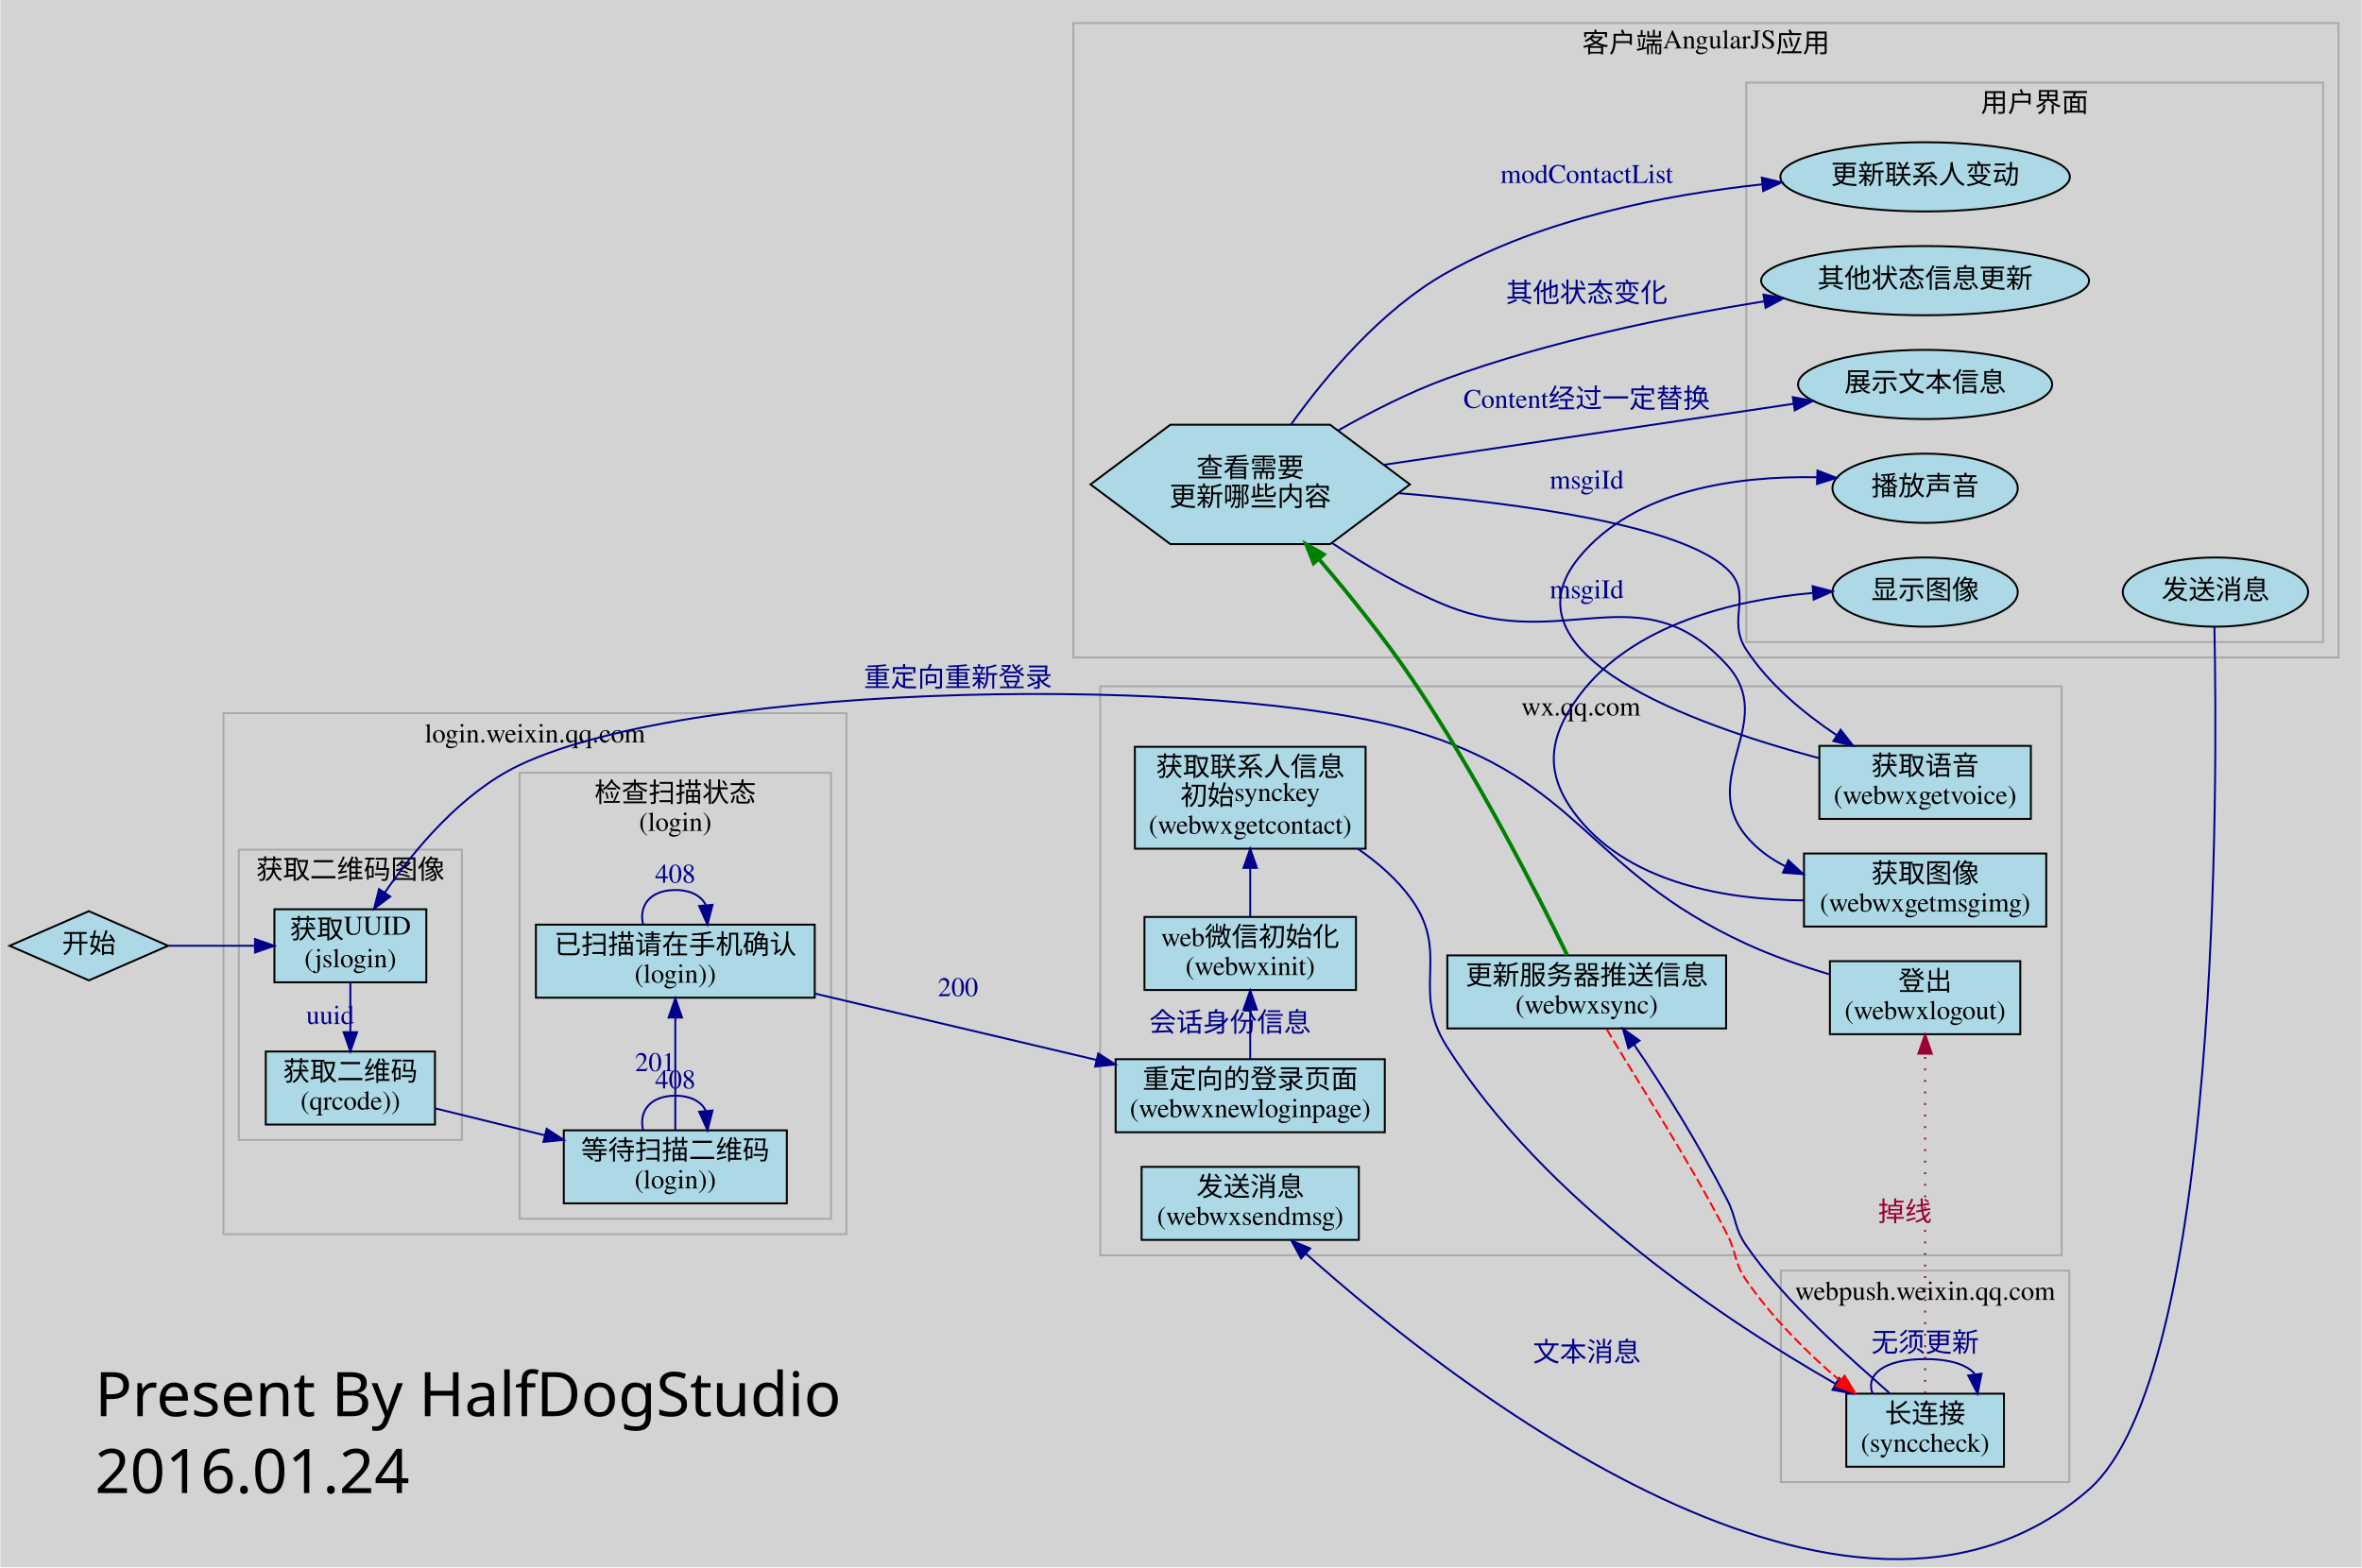
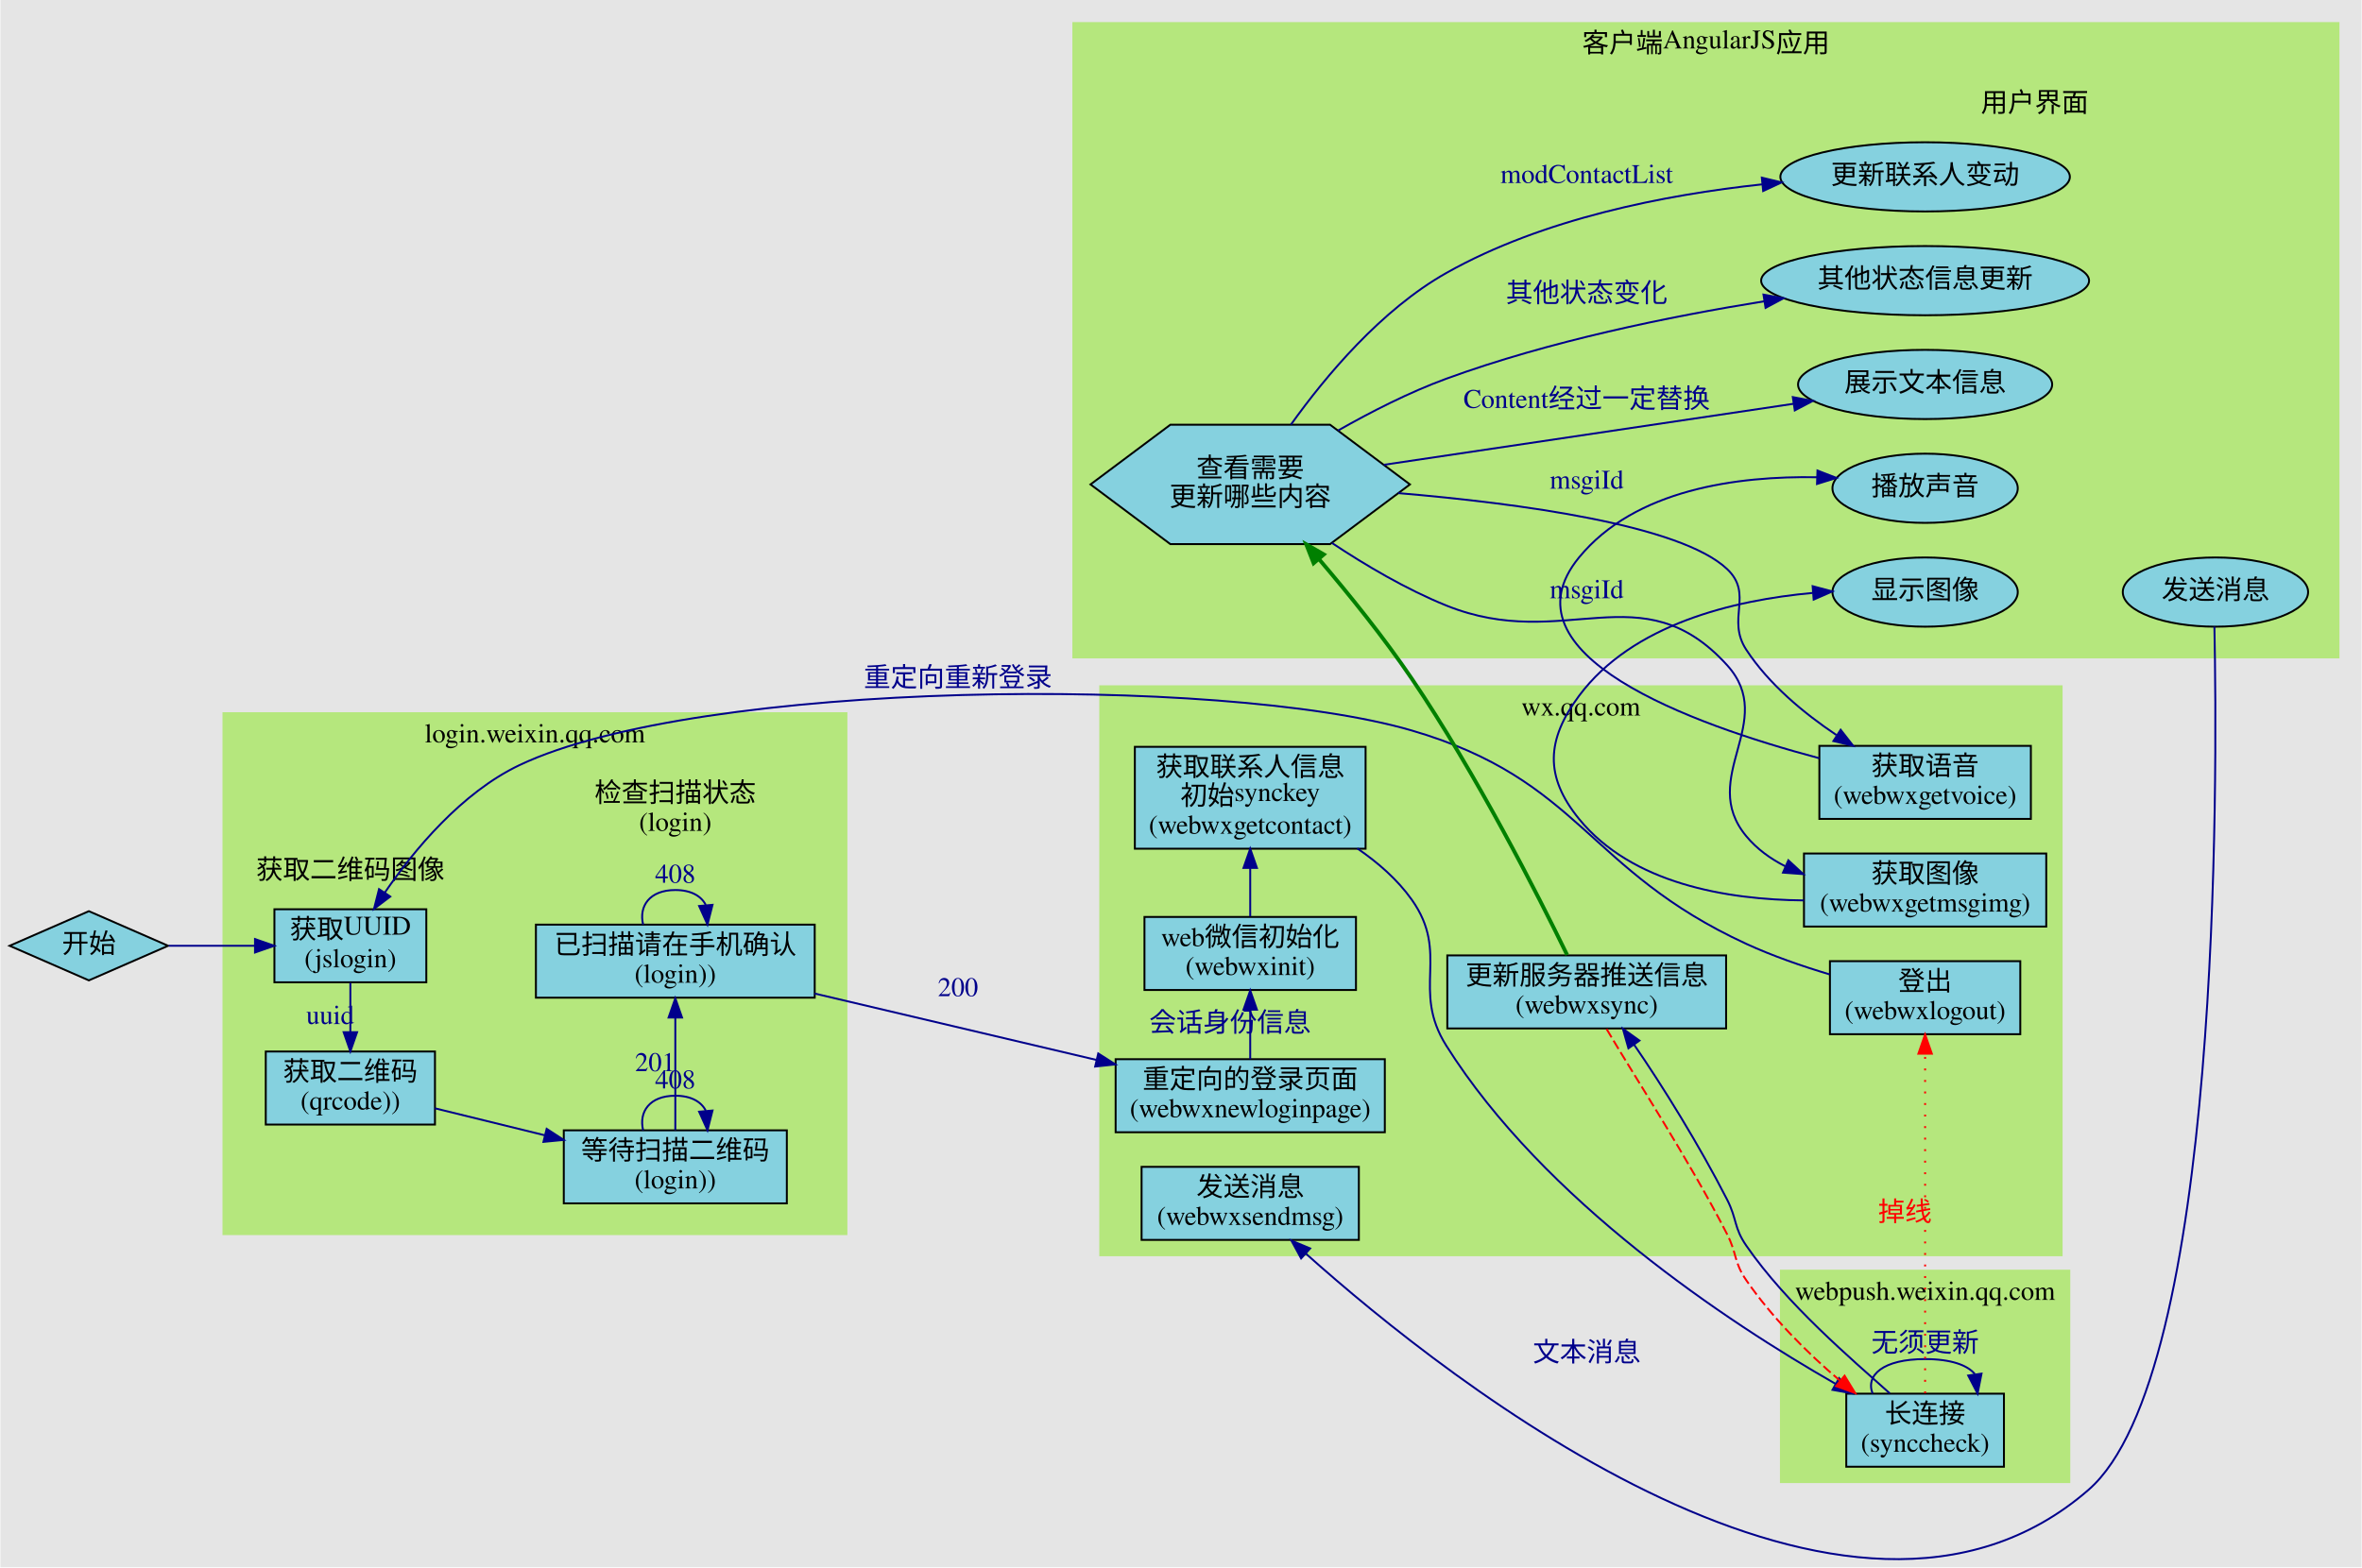
- <svg xmlns="http://www.w3.org/2000/svg" width="1228pt" height="815pt" viewBox="0.00 0.00 1228.00 815.29" id="svg2" version="1.1">
-   <defs id="defs437" />
+ <svg xmlns="http://www.w3.org/2000/svg" width="1228pt" height="815pt" viewBox="0.00 0.00 1228.00 815.29">
  <g id="graph0" class="graph" transform="scale(1 1) rotate(0) translate(4 811.292)">
-     <polygon fill="lightgray" stroke="none" points="-4,4 -4,-811.292 1224,-811.292 1224,4 -4,4" id="polygon7" />
+     <polygon fill="#e5e5e5" stroke="none" points="-4,4 -4,-811.292 1224,-811.292 1224,4 -4,4" />
    <g id="clust1" class="cluster">
-       <polygon fill="lightgray" stroke="darkgray" points="112,-169.292 112,-440.292 436,-440.292 436,-169.292 112,-169.292" id="polygon12" />
-       <text text-anchor="middle" x="274" y="-425.092" font-family="Times,serif" font-size="14.00" id="text14">login.weixin.qq.com</text>
+       <polygon fill="#b5e77d" stroke="#b5e77d" points="112,-169.292 112,-440.292 436,-440.292 436,-169.292 112,-169.292" />
+       <text text-anchor="middle" x="274" y="-425.092" font-family="Times,serif" font-size="14.00">login.weixin.qq.com</text>
    </g>
    <g id="clust2" class="cluster">
-       <polygon fill="lightgray" stroke="darkgray" points="120,-218.292 120,-369.292 236,-369.292 236,-218.292 120,-218.292" id="polygon19" />
-       <text text-anchor="middle" x="178" y="-354.092" font-family="Times,serif" font-size="14.00" id="text21">获取二维码图像</text>
+       <polygon fill="#b5e77d" stroke="#b5e77d" points="120,-218.292 120,-369.292 236,-369.292 236,-218.292 120,-218.292" />
+       <text text-anchor="middle" x="178" y="-354.092" font-family="Times,serif" font-size="14.00">获取二维码图像</text>
    </g>
    <g id="clust4" class="cluster">
-       <polygon fill="lightgray" stroke="darkgray" points="266,-177.292 266,-409.292 428,-409.292 428,-177.292 266,-177.292" id="polygon26" />
-       <text text-anchor="middle" x="347" y="-394.092" font-family="Times,serif" font-size="14.00" id="text28">检查扫描状态</text>
-       <text text-anchor="middle" x="347" y="-379.092" font-family="Times,serif" font-size="14.00" id="text30">(login)</text>
+       <polygon fill="#b5e77d" stroke="#b5e77d" points="266,-177.292 266,-409.292 428,-409.292 428,-177.292 266,-177.292" />
+       <text text-anchor="middle" x="347" y="-394.092" font-family="Times,serif" font-size="14.00">检查扫描状态</text>
+       <text text-anchor="middle" x="347" y="-379.092" font-family="Times,serif" font-size="14.00">(login)</text>
    </g>
    <g id="clust6" class="cluster">
-       <polygon fill="lightgray" stroke="darkgray" points="922,-40.292 922,-150.292 1072,-150.292 1072,-40.292 922,-40.292" id="polygon35" />
-       <text text-anchor="middle" x="997" y="-135.092" font-family="Times,serif" font-size="14.00" id="text37">webpush.weixin.qq.com</text>
+       <polygon fill="#b5e77d" stroke="#b5e77d" points="922,-40.292 922,-150.292 1072,-150.292 1072,-40.292 922,-40.292" />
+       <text text-anchor="middle" x="997" y="-135.092" font-family="Times,serif" font-size="14.00">webpush.weixin.qq.com</text>
    </g>
    <g id="clust7" class="cluster">
-       <polygon fill="lightgray" stroke="darkgray" points="554,-469.292 554,-799.292 1212,-799.292 1212,-469.292 554,-469.292" id="polygon42" />
-       <text text-anchor="middle" x="883" y="-784.092" font-family="Times,serif" font-size="14.00" id="text44">客户端AngularJS应用</text>
+       <polygon fill="#b5e77d" stroke="#b5e77d" points="554,-469.292 554,-799.292 1212,-799.292 1212,-469.292 554,-469.292" />
+       <text text-anchor="middle" x="883" y="-784.092" font-family="Times,serif" font-size="14.00">客户端AngularJS应用</text>
    </g>
    <g id="clust8" class="cluster">
-       <polygon fill="lightgray" stroke="darkgray" points="904,-477.292 904,-768.292 1204,-768.292 1204,-477.292 904,-477.292" id="polygon49" />
-       <text text-anchor="middle" x="1054" y="-753.092" font-family="Times,serif" font-size="14.00" id="text51">用户界面</text>
+       <polygon fill="#b5e77d" stroke="#b5e77d" points="904,-477.292 904,-768.292 1204,-768.292 1204,-477.292 904,-477.292" />
+       <text text-anchor="middle" x="1054" y="-753.092" font-family="Times,serif" font-size="14.00">用户界面</text>
    </g>
    <g id="clust11" class="cluster">
-       <polygon fill="lightgray" stroke="darkgray" points="568,-158.292 568,-454.292 1068,-454.292 1068,-158.292 568,-158.292" id="polygon56" />
-       <text text-anchor="middle" x="818" y="-439.092" font-family="Times,serif" font-size="14.00" id="text58">wx.qq.com</text>
+       <polygon fill="#b5e77d" stroke="#b5e77d" points="568,-158.292 568,-454.292 1068,-454.292 1068,-158.292 568,-158.292" />
+       <text text-anchor="middle" x="818" y="-439.092" font-family="Times,serif" font-size="14.00">wx.qq.com</text>
    </g>
    <g id="node1" class="node">
-       <polygon fill="lightblue" stroke="black" points="217.5,-338.292 138.5,-338.292 138.5,-300.292 217.5,-300.292 217.5,-338.292" id="polygon63" />
-       <text text-anchor="middle" x="178" y="-323.092" font-family="Times,serif" font-size="14.00" id="text65">获取UUID</text>
-       <text text-anchor="middle" x="178" y="-308.092" font-family="Times,serif" font-size="14.00" id="text67">(jslogin)</text>
+       <polygon fill="#85d1df" stroke="black" points="217.5,-338.292 138.5,-338.292 138.5,-300.292 217.5,-300.292 217.5,-338.292" />
+       <text text-anchor="middle" x="178" y="-323.092" font-family="Times,serif" font-size="14.00">获取UUID</text>
+       <text text-anchor="middle" x="178" y="-308.092" font-family="Times,serif" font-size="14.00">(jslogin)</text>
    </g>
    <g id="node2" class="node">
-       <polygon fill="lightblue" stroke="black" points="222,-264.292 134,-264.292 134,-226.292 222,-226.292 222,-264.292" id="polygon72" />
-       <text text-anchor="middle" x="178" y="-249.092" font-family="Times,serif" font-size="14.00" id="text74">获取二维码</text>
-       <text text-anchor="middle" x="178" y="-234.092" font-family="Times,serif" font-size="14.00" id="text76">(qrcode))</text>
+       <polygon fill="#85d1df" stroke="black" points="222,-264.292 134,-264.292 134,-226.292 222,-226.292 222,-264.292" />
+       <text text-anchor="middle" x="178" y="-249.092" font-family="Times,serif" font-size="14.00">获取二维码</text>
+       <text text-anchor="middle" x="178" y="-234.092" font-family="Times,serif" font-size="14.00">(qrcode))</text>
    </g>
    <g id="edge5" class="edge">
-       <path fill="none" stroke="darkblue" d="M178,-300.043C178,-292.226 178,-283.024 178,-274.418" id="path81" />
-       <polygon fill="darkblue" stroke="darkblue" points="181.5,-274.349 178,-264.349 174.5,-274.349 181.5,-274.349" id="polygon83" />
-       <text text-anchor="middle" x="167.5" y="-278.592" font-family="Times,serif" font-size="14.00" fill="darkblue" id="text85">uuid</text>
+       <path fill="none" stroke="darkblue" d="M178,-300.043C178,-292.226 178,-283.024 178,-274.418" />
+       <polygon fill="darkblue" stroke="darkblue" points="181.5,-274.349 178,-264.349 174.5,-274.349 181.5,-274.349" />
+       <text text-anchor="middle" x="167.5" y="-278.592" font-family="Times,serif" font-size="14.00" fill="darkblue">uuid</text>
    </g>
    <g id="node4" class="node">
-       <polygon fill="lightblue" stroke="black" points="405,-223.292 289,-223.292 289,-185.292 405,-185.292 405,-223.292" id="polygon90" />
-       <text text-anchor="middle" x="347" y="-208.092" font-family="Times,serif" font-size="14.00" id="text92">等待扫描二维码</text>
-       <text text-anchor="middle" x="347" y="-193.092" font-family="Times,serif" font-size="14.00" id="text94">(login))</text>
+       <polygon fill="#85d1df" stroke="black" points="405,-223.292 289,-223.292 289,-185.292 405,-185.292 405,-223.292" />
+       <text text-anchor="middle" x="347" y="-208.092" font-family="Times,serif" font-size="14.00">等待扫描二维码</text>
+       <text text-anchor="middle" x="347" y="-193.092" font-family="Times,serif" font-size="14.00">(login))</text>
    </g>
    <g id="edge2" class="edge">
-       <path fill="none" stroke="darkblue" d="M222.007,-234.734C239.371,-230.47 259.819,-225.45 279.047,-220.73" id="path99" />
-       <polygon fill="darkblue" stroke="darkblue" points="280.091,-224.077 288.968,-218.294 278.422,-217.279 280.091,-224.077" id="polygon101" />
+       <path fill="none" stroke="darkblue" d="M222.007,-234.734C239.371,-230.47 259.819,-225.45 279.047,-220.73" />
+       <polygon fill="darkblue" stroke="darkblue" points="280.091,-224.077 288.968,-218.294 278.422,-217.279 280.091,-224.077" />
    </g>
    <g id="node3" class="node">
-       <polygon fill="lightblue" stroke="black" points="42,-337.292 0.775,-319.292 42,-301.292 83.225,-319.292 42,-337.292" id="polygon106" />
-       <text text-anchor="middle" x="42" y="-315.592" font-family="Times,serif" font-size="14.00" id="text108">开始</text>
+       <polygon fill="#85d1df" stroke="black" points="42,-337.292 0.775,-319.292 42,-301.292 83.225,-319.292 42,-337.292" />
+       <text text-anchor="middle" x="42" y="-315.592" font-family="Times,serif" font-size="14.00">开始</text>
    </g>
    <g id="edge1" class="edge">
-       <path fill="none" stroke="darkblue" d="M83.568,-319.292C97.577,-319.292 113.422,-319.292 128.031,-319.292" id="path113" />
-       <polygon fill="darkblue" stroke="darkblue" points="128.406,-322.792 138.406,-319.292 128.406,-315.792 128.406,-322.792" id="polygon115" />
+       <path fill="none" stroke="darkblue" d="M83.568,-319.292C97.577,-319.292 113.422,-319.292 128.031,-319.292" />
+       <polygon fill="darkblue" stroke="darkblue" points="128.406,-322.792 138.406,-319.292 128.406,-315.792 128.406,-322.792" />
    </g>
    <g id="edge6" class="edge">
-       <path fill="none" stroke="darkblue" d="M330.26,-223.329C327.943,-232.823 333.523,-241.292 347,-241.292 355.212,-241.292 360.492,-238.147 362.84,-233.542" id="path120" />
-       <polygon fill="darkblue" stroke="darkblue" points="366.349,-233.598 363.74,-223.329 359.376,-232.983 366.349,-233.598" id="polygon122" />
-       <text text-anchor="middle" x="347" y="-245.092" font-family="Times,serif" font-size="14.00" fill="darkblue" id="text124">408</text>
+       <path fill="none" stroke="darkblue" d="M330.26,-223.329C327.943,-232.823 333.523,-241.292 347,-241.292 355.212,-241.292 360.492,-238.147 362.84,-233.542" />
+       <polygon fill="darkblue" stroke="darkblue" points="366.349,-233.598 363.74,-223.329 359.376,-232.983 366.349,-233.598" />
+       <text text-anchor="middle" x="347" y="-245.092" font-family="Times,serif" font-size="14.00" fill="darkblue">408</text>
    </g>
    <g id="node7" class="node">
-       <polygon fill="lightblue" stroke="black" points="419.5,-330.292 274.5,-330.292 274.5,-292.292 419.5,-292.292 419.5,-330.292" id="polygon129" />
-       <text text-anchor="middle" x="347" y="-315.092" font-family="Times,serif" font-size="14.00" id="text131">已扫描请在手机确认</text>
-       <text text-anchor="middle" x="347" y="-300.092" font-family="Times,serif" font-size="14.00" id="text133">(login))</text>
+       <polygon fill="#85d1df" stroke="black" points="419.5,-330.292 274.5,-330.292 274.5,-292.292 419.5,-292.292 419.5,-330.292" />
+       <text text-anchor="middle" x="347" y="-315.092" font-family="Times,serif" font-size="14.00">已扫描请在手机确认</text>
+       <text text-anchor="middle" x="347" y="-300.092" font-family="Times,serif" font-size="14.00">(login))</text>
    </g>
    <g id="edge8" class="edge">
-       <path fill="none" stroke="darkblue" d="M347,-223.422C347,-239.677 347,-263.275 347,-281.924" id="path138" />
-       <polygon fill="darkblue" stroke="darkblue" points="343.5,-281.967 347,-291.967 350.5,-281.968 343.5,-281.967" id="polygon140" />
-       <text text-anchor="middle" x="336.5" y="-254.092" font-family="Times,serif" font-size="14.00" fill="darkblue" id="text142">201</text>
+       <path fill="none" stroke="darkblue" d="M347,-223.422C347,-239.677 347,-263.275 347,-281.924" />
+       <polygon fill="darkblue" stroke="darkblue" points="343.5,-281.967 347,-291.967 350.5,-281.968 343.5,-281.967" />
+       <text text-anchor="middle" x="336.5" y="-254.092" font-family="Times,serif" font-size="14.00" fill="darkblue">201</text>
    </g>
    <g id="node5" class="node">
-       <polygon fill="lightblue" stroke="black" points="1038,-86.292 956,-86.292 956,-48.292 1038,-48.292 1038,-86.292" id="polygon147" />
-       <text text-anchor="middle" x="997" y="-71.092" font-family="Times,serif" font-size="14.00" id="text149">长连接</text>
-       <text text-anchor="middle" x="997" y="-56.092" font-family="Times,serif" font-size="14.00" id="text151">(synccheck)</text>
+       <polygon fill="#85d1df" stroke="black" points="1038,-86.292 956,-86.292 956,-48.292 1038,-48.292 1038,-86.292" />
+       <text text-anchor="middle" x="997" y="-71.092" font-family="Times,serif" font-size="14.00">长连接</text>
+       <text text-anchor="middle" x="997" y="-56.092" font-family="Times,serif" font-size="14.00">(synccheck)</text>
    </g>
    <g id="edge9" class="edge">
-       <path fill="none" stroke="darkblue" d="M969.706,-86.329C965.929,-95.823 975.027,-104.292 997,-104.292 1010.39,-104.292 1019,-101.147 1022.83,-96.542" id="path156" />
-       <polygon fill="darkblue" stroke="darkblue" points="1026.34,-96.726 1024.29,-86.329 1019.41,-95.73 1026.34,-96.726" id="polygon158" />
-       <text text-anchor="middle" x="997" y="-108.092" font-family="Times,serif" font-size="14.00" fill="darkblue" id="text160">无须更新</text>
+       <path fill="none" stroke="darkblue" d="M969.706,-86.329C965.929,-95.823 975.027,-104.292 997,-104.292 1010.39,-104.292 1019,-101.147 1022.83,-96.542" />
+       <polygon fill="darkblue" stroke="darkblue" points="1026.34,-96.726 1024.29,-86.329 1019.41,-95.73 1026.34,-96.726" />
+       <text text-anchor="middle" x="997" y="-108.092" font-family="Times,serif" font-size="14.00" fill="darkblue">无须更新</text>
    </g>
    <g id="node6" class="node">
-       <polygon fill="lightblue" stroke="black" points="1046.5,-311.292 947.5,-311.292 947.5,-273.292 1046.5,-273.292 1046.5,-311.292" id="polygon165" />
-       <text text-anchor="middle" x="997" y="-296.092" font-family="Times,serif" font-size="14.00" id="text167">登出</text>
-       <text text-anchor="middle" x="997" y="-281.092" font-family="Times,serif" font-size="14.00" id="text169">(webwxlogout)</text>
+       <polygon fill="#85d1df" stroke="black" points="1046.5,-311.292 947.5,-311.292 947.5,-273.292 1046.5,-273.292 1046.5,-311.292" />
+       <text text-anchor="middle" x="997" y="-296.092" font-family="Times,serif" font-size="14.00">登出</text>
+       <text text-anchor="middle" x="997" y="-281.092" font-family="Times,serif" font-size="14.00">(webwxlogout)</text>
    </g>
    <g id="edge3" class="edge">
-       <path fill="none" stroke="#990033" stroke-dasharray="1,5" d="M997,-86.475C997,-125.912 997,-216.303 997,-263.068" id="path174" />
-       <polygon fill="#990033" stroke="#990033" points="993.5,-263.157 997,-273.157 1000.5,-263.157 993.5,-263.157" id="polygon176" />
-       <text text-anchor="middle" x="986.5" y="-176.092" font-family="Times,serif" font-size="14.00" fill="#990033" id="text178">掉线</text>
+       <path fill="none" stroke="red" stroke-dasharray="1,5" d="M997,-86.475C997,-125.912 997,-216.303 997,-263.068" />
+       <polygon fill="red" stroke="red" points="993.5,-263.157 997,-273.157 1000.5,-263.157 993.5,-263.157" />
+       <text text-anchor="middle" x="986.5" y="-176.092" font-family="Times,serif" font-size="14.00" fill="red">掉线</text>
    </g>
    <g id="node18" class="node">
-       <polygon fill="lightblue" stroke="black" points="893.5,-314.292 748.5,-314.292 748.5,-276.292 893.5,-276.292 893.5,-314.292" id="polygon183" />
-       <text text-anchor="middle" x="821" y="-299.092" font-family="Times,serif" font-size="14.00" id="text185">更新服务器推送信息</text>
-       <text text-anchor="middle" x="821" y="-284.092" font-family="Times,serif" font-size="14.00" id="text187">(webwxsync)</text>
+       <polygon fill="#85d1df" stroke="black" points="893.5,-314.292 748.5,-314.292 748.5,-276.292 893.5,-276.292 893.5,-314.292" />
+       <text text-anchor="middle" x="821" y="-299.092" font-family="Times,serif" font-size="14.00">更新服务器推送信息</text>
+       <text text-anchor="middle" x="821" y="-284.092" font-family="Times,serif" font-size="14.00">(webwxsync)</text>
    </g>
    <g id="edge22" class="edge">
-       <path fill="none" stroke="darkblue" d="M978.657,-86.423C958.436,-104.594 925.101,-132.715 904,-163.292 897.437,-172.803 899.267,-177.006 894,-187.292 879.478,-215.653 860.505,-246.276 845.681,-267.798" id="path192" />
-       <polygon fill="darkblue" stroke="darkblue" points="842.701,-265.952 839.813,-276.145 848.428,-269.977 842.701,-265.952" id="polygon194" />
+       <path fill="none" stroke="darkblue" d="M978.657,-86.423C958.436,-104.594 925.101,-132.715 904,-163.292 897.437,-172.803 899.267,-177.006 894,-187.292 879.478,-215.653 860.505,-246.276 845.681,-267.798" />
+       <polygon fill="darkblue" stroke="darkblue" points="842.701,-265.952 839.813,-276.145 848.428,-269.977 842.701,-265.952" />
    </g>
    <g id="edge4" class="edge">
-       <path fill="none" stroke="darkblue" d="M947.333,-304.414C933.07,-308.679 917.648,-314.006 904,-320.292 820.684,-358.668 818.057,-405.597 730,-431.292 630.943,-460.198 359.217,-457.546 266,-413.292 235.853,-398.98 211.152,-369.143 195.874,-346.902" id="path199" />
-       <polygon fill="darkblue" stroke="darkblue" points="198.743,-344.896 190.297,-338.501 192.911,-348.768 198.743,-344.896" id="polygon201" />
-       <text text-anchor="middle" x="494" y="-454.092" font-family="Times,serif" font-size="14.00" fill="darkblue" id="text203">重定向重新登录</text>
+       <path fill="none" stroke="darkblue" d="M947.333,-304.414C933.07,-308.679 917.648,-314.006 904,-320.292 820.684,-358.668 818.057,-405.597 730,-431.292 630.943,-460.198 359.217,-457.546 266,-413.292 235.853,-398.98 211.152,-369.143 195.874,-346.902" />
+       <polygon fill="darkblue" stroke="darkblue" points="198.743,-344.896 190.297,-338.501 192.911,-348.768 198.743,-344.896" />
+       <text text-anchor="middle" x="494" y="-454.092" font-family="Times,serif" font-size="14.00" fill="darkblue">重定向重新登录</text>
    </g>
    <g id="edge7" class="edge">
-       <path fill="none" stroke="darkblue" d="M330.26,-330.329C327.943,-339.823 333.523,-348.292 347,-348.292 355.212,-348.292 360.492,-345.147 362.84,-340.542" id="path208" />
-       <polygon fill="darkblue" stroke="darkblue" points="366.349,-340.598 363.74,-330.329 359.376,-339.983 366.349,-340.598" id="polygon210" />
-       <text text-anchor="middle" x="347" y="-352.092" font-family="Times,serif" font-size="14.00" fill="darkblue" id="text212">408</text>
+       <path fill="none" stroke="darkblue" d="M330.26,-330.329C327.943,-339.823 333.523,-348.292 347,-348.292 355.212,-348.292 360.492,-345.147 362.84,-340.542" />
+       <polygon fill="darkblue" stroke="darkblue" points="366.349,-340.598 363.74,-330.329 359.376,-339.983 366.349,-340.598" />
+       <text text-anchor="middle" x="347" y="-352.092" font-family="Times,serif" font-size="14.00" fill="darkblue">408</text>
    </g>
    <g id="node15" class="node">
-       <polygon fill="lightblue" stroke="black" points="716,-260.292 576,-260.292 576,-222.292 716,-222.292 716,-260.292" id="polygon217" />
-       <text text-anchor="middle" x="646" y="-245.092" font-family="Times,serif" font-size="14.00" id="text219">重定向的登录页面</text>
-       <text text-anchor="middle" x="646" y="-230.092" font-family="Times,serif" font-size="14.00" id="text221">(webwxnewloginpage)</text>
+       <polygon fill="#85d1df" stroke="black" points="716,-260.292 576,-260.292 576,-222.292 716,-222.292 716,-260.292" />
+       <text text-anchor="middle" x="646" y="-245.092" font-family="Times,serif" font-size="14.00">重定向的登录页面</text>
+       <text text-anchor="middle" x="646" y="-230.092" font-family="Times,serif" font-size="14.00">(webwxnewloginpage)</text>
    </g>
    <g id="edge11" class="edge">
-       <path fill="none" stroke="darkblue" d="M419.517,-294.436C463.732,-284.015 520.533,-270.628 566.063,-259.897" id="path226" />
-       <polygon fill="darkblue" stroke="darkblue" points="566.964,-263.28 575.894,-257.58 565.358,-256.467 566.964,-263.28" id="polygon228" />
-       <text text-anchor="middle" x="494" y="-293.092" font-family="Times,serif" font-size="14.00" fill="darkblue" id="text230">200</text>
+       <path fill="none" stroke="darkblue" d="M419.517,-294.436C463.732,-284.015 520.533,-270.628 566.063,-259.897" />
+       <polygon fill="darkblue" stroke="darkblue" points="566.964,-263.28 575.894,-257.58 565.358,-256.467 566.964,-263.28" />
+       <text text-anchor="middle" x="494" y="-293.092" font-family="Times,serif" font-size="14.00" fill="darkblue">200</text>
    </g>
    <g id="node8" class="node">
-       <polygon fill="lightblue" stroke="black" points="729.066,-559.292 687.533,-590.346 604.467,-590.346 562.934,-559.292 604.467,-528.238 687.533,-528.238 729.066,-559.292" id="polygon235" />
-       <text text-anchor="middle" x="646" y="-563.092" font-family="Times,serif" font-size="14.00" id="text237">查看需要</text>
-       <text text-anchor="middle" x="646" y="-548.092" font-family="Times,serif" font-size="14.00" id="text239">更新哪些内容</text>
+       <polygon fill="#85d1df" stroke="black" points="729.066,-559.292 687.533,-590.346 604.467,-590.346 562.934,-559.292 604.467,-528.238 687.533,-528.238 729.066,-559.292" />
+       <text text-anchor="middle" x="646" y="-563.092" font-family="Times,serif" font-size="14.00">查看需要</text>
+       <text text-anchor="middle" x="646" y="-548.092" font-family="Times,serif" font-size="14.00">更新哪些内容</text>
    </g>
    <g id="node11" class="node">
-       <ellipse fill="lightblue" stroke="black" cx="997" cy="-611.292" rx="66.089" ry="18" id="ellipse244" d="m 1063.089,-611.292 c 0,9.941 -29.589,18 -66.089,18 -36.5,0 -66.089,-8.059 -66.089,-18 0,-9.941 29.589,-18 66.089,-18 36.5,0 66.089,8.059 66.089,18 z" />
-       <text text-anchor="middle" x="997" y="-607.592" font-family="Times,serif" font-size="14.00" id="text246">展示文本信息</text>
+       <ellipse fill="#85d1df" stroke="black" cx="997" cy="-611.292" rx="66.089" ry="18" />
+       <text text-anchor="middle" x="997" y="-607.592" font-family="Times,serif" font-size="14.00">展示文本信息</text>
    </g>
    <g id="edge10" class="edge">
-       <path fill="none" stroke="darkblue" d="M715.535,-569.504C777.213,-578.693 867.317,-592.119 928.633,-601.255" id="path251" />
-       <polygon fill="darkblue" stroke="darkblue" points="928.189,-604.727 938.596,-602.739 929.221,-597.803 928.189,-604.727" id="polygon253" />
-       <text text-anchor="middle" x="821" y="-599.092" font-family="Times,serif" font-size="14.00" fill="darkblue" id="text255">Content经过一定替换</text>
+       <path fill="none" stroke="darkblue" d="M715.535,-569.504C777.213,-578.693 867.317,-592.119 928.633,-601.255" />
+       <polygon fill="darkblue" stroke="darkblue" points="928.189,-604.727 938.596,-602.739 929.221,-597.803 928.189,-604.727" />
+       <text text-anchor="middle" x="821" y="-599.092" font-family="Times,serif" font-size="14.00" fill="darkblue">Content经过一定替换</text>
    </g>
    <g id="node13" class="node">
-       <ellipse fill="lightblue" stroke="black" cx="997" cy="-665.292" rx="85.285" ry="18" id="ellipse260" d="m 1082.285,-665.292 c 0,9.941 -38.183,18 -85.285,18 -47.102,0 -85.285,-8.059 -85.285,-18 0,-9.941 38.183,-18 85.285,-18 47.102,0 85.285,8.059 85.285,18 z" />
-       <text text-anchor="middle" x="997" y="-661.592" font-family="Times,serif" font-size="14.00" id="text262">其他状态信息更新</text>
+       <ellipse fill="#85d1df" stroke="black" cx="997" cy="-665.292" rx="85.285" ry="18" />
+       <text text-anchor="middle" x="997" y="-661.592" font-family="Times,serif" font-size="14.00">其他状态信息更新</text>
    </g>
    <g id="edge19" class="edge">
-       <path fill="none" stroke="darkblue" d="M691.661,-587.317C708.76,-597.042 728.781,-607.26 748,-614.292 801.488,-633.861 864.364,-646.686 913.422,-654.581" id="path267" />
-       <polygon fill="darkblue" stroke="darkblue" points="912.935,-658.047 923.357,-656.143 914.022,-651.132 912.935,-658.047" id="polygon269" />
-       <text text-anchor="middle" x="821" y="-654.092" font-family="Times,serif" font-size="14.00" fill="darkblue" id="text271">其他状态变化</text>
+       <path fill="none" stroke="darkblue" d="M691.661,-587.317C708.76,-597.042 728.781,-607.26 748,-614.292 801.488,-633.861 864.364,-646.686 913.422,-654.581" />
+       <polygon fill="darkblue" stroke="darkblue" points="912.935,-658.047 923.357,-656.143 914.022,-651.132 912.935,-658.047" />
+       <text text-anchor="middle" x="821" y="-654.092" font-family="Times,serif" font-size="14.00" fill="darkblue">其他状态变化</text>
    </g>
    <g id="node14" class="node">
-       <ellipse fill="lightblue" stroke="black" cx="997" cy="-719.292" rx="75.287" ry="18" id="ellipse276" d="m 1072.287,-719.292 c 0,9.941 -33.707,18 -75.287,18 -41.58,0 -75.287,-8.059 -75.287,-18 0,-9.941 33.707,-18 75.287,-18 41.58,0 75.287,8.059 75.287,18 z" />
-       <text text-anchor="middle" x="997" y="-715.592" font-family="Times,serif" font-size="14.00" id="text278">更新联系人变动</text>
+       <ellipse fill="#85d1df" stroke="black" cx="997" cy="-719.292" rx="75.287" ry="18" />
+       <text text-anchor="middle" x="997" y="-715.592" font-family="Times,serif" font-size="14.00">更新联系人变动</text>
    </g>
    <g id="edge15" class="edge">
-       <path fill="none" stroke="darkblue" d="M667.186,-590.426C685.272,-615.707 714.126,-650.189 748,-669.292 798.109,-697.55 861.86,-709.981 912.178,-715.384" id="path283" />
-       <polygon fill="darkblue" stroke="darkblue" points="912.079,-718.891 922.378,-716.403 912.776,-711.926 912.079,-718.891" id="polygon285" />
-       <text text-anchor="middle" x="821" y="-716.092" font-family="Times,serif" font-size="14.00" fill="darkblue" id="text287">modContactList</text>
+       <path fill="none" stroke="darkblue" d="M667.186,-590.426C685.272,-615.707 714.126,-650.189 748,-669.292 798.109,-697.55 861.86,-709.981 912.178,-715.384" />
+       <polygon fill="darkblue" stroke="darkblue" points="912.079,-718.891 922.378,-716.403 912.776,-711.926 912.079,-718.891" />
+       <text text-anchor="middle" x="821" y="-716.092" font-family="Times,serif" font-size="14.00" fill="darkblue">modContactList</text>
    </g>
    <g id="node20" class="node">
-       <polygon fill="lightblue" stroke="black" points="1052,-423.292 942,-423.292 942,-385.292 1052,-385.292 1052,-423.292" id="polygon292" />
-       <text text-anchor="middle" x="997" y="-408.092" font-family="Times,serif" font-size="14.00" id="text294">获取语音</text>
-       <text text-anchor="middle" x="997" y="-393.092" font-family="Times,serif" font-size="14.00" id="text296">(webwxgetvoice)</text>
+       <polygon fill="#85d1df" stroke="black" points="1052,-423.292 942,-423.292 942,-385.292 1052,-385.292 1052,-423.292" />
+       <text text-anchor="middle" x="997" y="-408.092" font-family="Times,serif" font-size="14.00">获取语音</text>
+       <text text-anchor="middle" x="997" y="-393.092" font-family="Times,serif" font-size="14.00">(webwxgetvoice)</text>
    </g>
    <g id="edge13" class="edge">
-       <path fill="none" stroke="darkblue" d="M723.012,-554.765C786.277,-549.416 869.771,-538.167 894,-515.292 907.952,-502.119 893.476,-489.337 904,-473.292 915.749,-455.379 933.811,-440.361 950.83,-428.957" id="path301" />
-       <polygon fill="darkblue" stroke="darkblue" points="953.073,-431.676 959.596,-423.327 949.29,-425.787 953.073,-431.676" id="polygon303" />
-       <text text-anchor="middle" x="821" y="-557.092" font-family="Times,serif" font-size="14.00" fill="darkblue" id="text305">msgiId</text>
+       <path fill="none" stroke="darkblue" d="M723.012,-554.765C786.277,-549.416 869.771,-538.167 894,-515.292 907.952,-502.119 893.476,-489.337 904,-473.292 915.749,-455.379 933.811,-440.361 950.83,-428.957" />
+       <polygon fill="darkblue" stroke="darkblue" points="953.073,-431.676 959.596,-423.327 949.29,-425.787 953.073,-431.676" />
+       <text text-anchor="middle" x="821" y="-557.092" font-family="Times,serif" font-size="14.00" fill="darkblue">msgiId</text>
    </g>
    <g id="node21" class="node">
-       <polygon fill="lightblue" stroke="black" points="1060,-367.292 934,-367.292 934,-329.292 1060,-329.292 1060,-367.292" id="polygon310" />
-       <text text-anchor="middle" x="997" y="-352.092" font-family="Times,serif" font-size="14.00" id="text312">获取图像</text>
-       <text text-anchor="middle" x="997" y="-337.092" font-family="Times,serif" font-size="14.00" id="text314">(webwxgetmsgimg)</text>
+       <polygon fill="#85d1df" stroke="black" points="1060,-367.292 934,-367.292 934,-329.292 1060,-329.292 1060,-367.292" />
+       <text text-anchor="middle" x="997" y="-352.092" font-family="Times,serif" font-size="14.00">获取图像</text>
+       <text text-anchor="middle" x="997" y="-337.092" font-family="Times,serif" font-size="14.00">(webwxgetmsgimg)</text>
    </g>
    <g id="edge14" class="edge">
-       <path fill="none" stroke="darkblue" d="M688.485,-528.842C706.091,-517.16 727.301,-504.643 748,-496.292 809.518,-471.474 849.431,-514.425 894,-465.292 920.743,-435.81 878.552,-406.899 904,-376.292 909.524,-369.649 916.574,-364.547 924.307,-360.635" id="path319" />
-       <polygon fill="darkblue" stroke="darkblue" points="925.877,-363.769 933.649,-356.568 923.083,-357.351 925.877,-363.769" id="polygon321" />
-       <text text-anchor="middle" x="821" y="-500.092" font-family="Times,serif" font-size="14.00" fill="darkblue" id="text323">msgiId</text>
+       <path fill="none" stroke="darkblue" d="M688.485,-528.842C706.091,-517.16 727.301,-504.643 748,-496.292 809.518,-471.474 849.431,-514.425 894,-465.292 920.743,-435.81 878.552,-406.899 904,-376.292 909.524,-369.649 916.574,-364.547 924.307,-360.635" />
+       <polygon fill="darkblue" stroke="darkblue" points="925.877,-363.769 933.649,-356.568 923.083,-357.351 925.877,-363.769" />
+       <text text-anchor="middle" x="821" y="-500.092" font-family="Times,serif" font-size="14.00" fill="darkblue">msgiId</text>
    </g>
    <g id="node9" class="node">
-       <ellipse fill="lightblue" stroke="black" cx="1148" cy="-503.292" rx="48.192" ry="18" id="ellipse328" d="m 1196.192,-503.292 c 0,9.941 -21.576,18 -48.192,18 -26.616,0 -48.192,-8.059 -48.192,-18 0,-9.941 21.576,-18 48.192,-18 26.616,0 48.192,8.059 48.192,18 z" />
-       <text text-anchor="middle" x="1148" y="-499.592" font-family="Times,serif" font-size="14.00" id="text330">发送消息</text>
+       <ellipse fill="#85d1df" stroke="black" cx="1148" cy="-503.292" rx="48.192" ry="18" />
+       <text text-anchor="middle" x="1148" y="-499.592" font-family="Times,serif" font-size="14.00">发送消息</text>
    </g>
    <g id="node19" class="node">
-       <polygon fill="lightblue" stroke="black" points="702.5,-204.292 589.5,-204.292 589.5,-166.292 702.5,-166.292 702.5,-204.292" id="polygon335" />
-       <text text-anchor="middle" x="646" y="-189.092" font-family="Times,serif" font-size="14.00" id="text337">发送消息</text>
-       <text text-anchor="middle" x="646" y="-174.092" font-family="Times,serif" font-size="14.00" id="text339">(webwxsendmsg)</text>
+       <polygon fill="#85d1df" stroke="black" points="702.5,-204.292 589.5,-204.292 589.5,-166.292 702.5,-166.292 702.5,-204.292" />
+       <text text-anchor="middle" x="646" y="-189.092" font-family="Times,serif" font-size="14.00">发送消息</text>
+       <text text-anchor="middle" x="646" y="-174.092" font-family="Times,serif" font-size="14.00">(webwxsendmsg)</text>
    </g>
    <g id="edge18" class="edge">
-       <path fill="none" stroke="darkblue" d="M1147.46,-485.264C1149.07,-406.798 1150.92,-96.285 1082,-36.292 957.385,72.179 749.955,-92.114 675.055,-159.041" id="path344" />
-       <polygon fill="darkblue" stroke="darkblue" points="672.48,-156.651 667.406,-165.951 677.173,-161.845 672.48,-156.651" id="polygon346" />
-       <text text-anchor="middle" x="821" y="-103.092" font-family="Times,serif" font-size="14.00" fill="darkblue" id="text348">文本消息</text>
+       <path fill="none" stroke="darkblue" d="M1147.46,-485.264C1149.07,-406.798 1150.92,-96.285 1082,-36.292 957.385,72.179 749.955,-92.114 675.055,-159.041" />
+       <polygon fill="darkblue" stroke="darkblue" points="672.48,-156.651 667.406,-165.951 677.173,-161.845 672.48,-156.651" />
+       <text text-anchor="middle" x="821" y="-103.092" font-family="Times,serif" font-size="14.00" fill="darkblue">文本消息</text>
    </g>
    <g id="node10" class="node">
-       <ellipse fill="lightblue" stroke="black" cx="997" cy="-557.292" rx="48.192" ry="18" id="ellipse353" d="m 1045.192,-557.292 c 0,9.941 -21.576,18 -48.192,18 -26.616,0 -48.192,-8.059 -48.192,-18 0,-9.941 21.576,-18 48.192,-18 26.616,0 48.192,8.059 48.192,18 z" />
-       <text text-anchor="middle" x="997" y="-553.592" font-family="Times,serif" font-size="14.00" id="text355">播放声音</text>
+       <ellipse fill="#85d1df" stroke="black" cx="997" cy="-557.292" rx="48.192" ry="18" />
+       <text text-anchor="middle" x="997" y="-553.592" font-family="Times,serif" font-size="14.00">播放声音</text>
    </g>
    <g id="node12" class="node">
-       <ellipse fill="lightblue" stroke="black" cx="997" cy="-503.292" rx="48.192" ry="18" id="ellipse360" d="m 1045.192,-503.292 c 0,9.941 -21.576,18 -48.192,18 -26.616,0 -48.192,-8.059 -48.192,-18 0,-9.941 21.576,-18 48.192,-18 26.616,0 48.192,8.059 48.192,18 z" />
-       <text text-anchor="middle" x="997" y="-499.592" font-family="Times,serif" font-size="14.00" id="text362">显示图像</text>
+       <ellipse fill="#85d1df" stroke="black" cx="997" cy="-503.292" rx="48.192" ry="18" />
+       <text text-anchor="middle" x="997" y="-499.592" font-family="Times,serif" font-size="14.00">显示图像</text>
    </g>
    <g id="node16" class="node">
-       <polygon fill="lightblue" stroke="black" points="701,-334.292 591,-334.292 591,-296.292 701,-296.292 701,-334.292" id="polygon367" />
-       <text text-anchor="middle" x="646" y="-319.092" font-family="Times,serif" font-size="14.00" id="text369">web微信初始化</text>
-       <text text-anchor="middle" x="646" y="-304.092" font-family="Times,serif" font-size="14.00" id="text371">(webwxinit)</text>
+       <polygon fill="#85d1df" stroke="black" points="701,-334.292 591,-334.292 591,-296.292 701,-296.292 701,-334.292" />
+       <text text-anchor="middle" x="646" y="-319.092" font-family="Times,serif" font-size="14.00">web微信初始化</text>
+       <text text-anchor="middle" x="646" y="-304.092" font-family="Times,serif" font-size="14.00">(webwxinit)</text>
    </g>
    <g id="edge12" class="edge">
-       <path fill="none" stroke="darkblue" d="M646,-260.349C646,-268.143 646,-277.338 646,-285.954" id="path376" />
-       <polygon fill="darkblue" stroke="darkblue" points="642.5,-286.043 646,-296.043 649.5,-286.043 642.5,-286.043" id="polygon378" />
-       <text text-anchor="middle" x="635.5" y="-274.592" font-family="Times,serif" font-size="14.00" fill="darkblue" id="text380">会话身份信息</text>
+       <path fill="none" stroke="darkblue" d="M646,-260.349C646,-268.143 646,-277.338 646,-285.954" />
+       <polygon fill="darkblue" stroke="darkblue" points="642.5,-286.043 646,-296.043 649.5,-286.043 642.5,-286.043" />
+       <text text-anchor="middle" x="635.5" y="-274.592" font-family="Times,serif" font-size="14.00" fill="darkblue">会话身份信息</text>
    </g>
    <g id="node17" class="node">
-       <polygon fill="lightblue" stroke="black" points="706,-422.792 586,-422.792 586,-369.792 706,-369.792 706,-422.792" id="polygon385" />
-       <text text-anchor="middle" x="646" y="-407.592" font-family="Times,serif" font-size="14.00" id="text387">获取联系人信息</text>
-       <text text-anchor="middle" x="646" y="-392.592" font-family="Times,serif" font-size="14.00" id="text389">初始synckey</text>
-       <text text-anchor="middle" x="646" y="-377.592" font-family="Times,serif" font-size="14.00" id="text391">(webwxgetcontact)</text>
+       <polygon fill="#85d1df" stroke="black" points="706,-422.792 586,-422.792 586,-369.792 706,-369.792 706,-422.792" />
+       <text text-anchor="middle" x="646" y="-407.592" font-family="Times,serif" font-size="14.00">获取联系人信息</text>
+       <text text-anchor="middle" x="646" y="-392.592" font-family="Times,serif" font-size="14.00">初始synckey</text>
+       <text text-anchor="middle" x="646" y="-377.592" font-family="Times,serif" font-size="14.00">(webwxgetcontact)</text>
    </g>
    <g id="edge20" class="edge">
-       <path fill="none" stroke="darkblue" d="M646,-334.593C646,-342.932 646,-351.27 646,-359.609" id="path396" />
-       <polygon fill="darkblue" stroke="darkblue" points="642.5,-359.781 646,-369.781 649.5,-359.781 642.5,-359.781" id="polygon398" />
+       <path fill="none" stroke="darkblue" d="M646,-334.593C646,-342.932 646,-351.27 646,-359.609" />
+       <polygon fill="darkblue" stroke="darkblue" points="642.5,-359.781 646,-369.781 649.5,-359.781 642.5,-359.781" />
    </g>
    <g id="edge21" class="edge">
-       <path fill="none" stroke="darkblue" d="M701.668,-369.952C712.377,-362.624 722.575,-353.747 730,-343.292 750.099,-314.991 729.492,-296.659 748,-267.292 798.948,-186.451 894.073,-123.638 950.548,-91.337" id="path403" />
-       <polygon fill="darkblue" stroke="darkblue" points="952.279,-94.379 959.268,-86.416 948.839,-88.283 952.279,-94.379" id="polygon405" />
+       <path fill="none" stroke="darkblue" d="M701.668,-369.952C712.377,-362.624 722.575,-353.747 730,-343.292 750.099,-314.991 729.492,-296.659 748,-267.292 798.948,-186.451 894.073,-123.638 950.548,-91.337" />
+       <polygon fill="darkblue" stroke="darkblue" points="952.279,-94.379 959.268,-86.416 948.839,-88.283 952.279,-94.379" />
    </g>
    <g id="edge24" class="edge">
-       <path fill="none" stroke="red" stroke-dasharray="5,2" d="M831.372,-275.941C845.863,-251.236 874.108,-208.142 894,-169.292 899.267,-159.006 897.437,-154.803 904,-145.292 917.413,-125.856 935.768,-107.413 952.557,-93.216" id="path410" />
-       <polygon fill="red" stroke="red" points="955.119,-95.642 960.644,-86.603 950.687,-90.224 955.119,-95.642" id="polygon412" />
+       <path fill="none" stroke="red" stroke-dasharray="5,2" d="M831.372,-275.941C845.863,-251.236 874.108,-208.142 894,-169.292 899.267,-159.006 897.437,-154.803 904,-145.292 917.413,-125.856 935.768,-107.413 952.557,-93.216" />
+       <polygon fill="red" stroke="red" points="955.119,-95.642 960.644,-86.603 950.687,-90.224 955.119,-95.642" />
    </g>
    <g id="edge23" class="edge">
-       <path fill="none" stroke="green" stroke-width="2" d="M810.82,-314.532C795.627,-345.719 763.579,-408.806 730,-458.292 715.523,-479.627 697.55,-501.916 682.035,-520.111" id="path417" />
-       <polygon fill="green" stroke="green" stroke-width="2" points="678.973,-518.302 675.101,-528.164 684.278,-522.87 678.973,-518.302" id="polygon419" />
+       <path fill="none" stroke="green" stroke-width="2" d="M810.82,-314.532C795.627,-345.719 763.579,-408.806 730,-458.292 715.523,-479.627 697.55,-501.916 682.035,-520.111" />
+       <polygon fill="green" stroke="green" stroke-width="2" points="678.973,-518.302 675.101,-528.164 684.278,-522.87 678.973,-518.302" />
    </g>
    <g id="edge16" class="edge">
-       <path fill="none" stroke="darkblue" d="M941.923,-416.87C874.946,-434.698 775.648,-470.851 817,-521.292 846.15,-556.849 899.613,-563.762 940.728,-563.024" id="path424" />
-       <polygon fill="darkblue" stroke="darkblue" points="941.015,-566.517 950.892,-562.684 940.781,-559.521 941.015,-566.517" id="polygon426" />
+       <path fill="none" stroke="darkblue" d="M941.923,-416.87C874.946,-434.698 775.648,-470.851 817,-521.292 846.15,-556.849 899.613,-563.762 940.728,-563.024" />
+       <polygon fill="darkblue" stroke="darkblue" points="941.015,-566.517 950.892,-562.684 940.781,-559.521 941.015,-566.517" />
    </g>
    <g id="edge17" class="edge">
-       <path fill="none" stroke="darkblue" d="M933.941,-342.889C893.867,-343.263 844.519,-351.541 817,-385.292 799.025,-407.337 800.021,-426.471 817,-449.292 844.739,-486.574 897.33,-499.086 938.532,-502.851" id="path431" />
-       <polygon fill="darkblue" stroke="darkblue" points="938.503,-506.359 948.74,-503.629 939.035,-499.379 938.503,-506.359" id="polygon433" />
+       <path fill="none" stroke="darkblue" d="M933.941,-342.889C893.867,-343.263 844.519,-351.541 817,-385.292 799.025,-407.337 800.021,-426.471 817,-449.292 844.739,-486.574 897.33,-499.086 938.532,-502.851" />
+       <polygon fill="darkblue" stroke="darkblue" points="938.503,-506.359 948.74,-503.629 939.035,-499.379 938.503,-506.359" />
    </g>
  </g>
-   <text xml:space="preserve" style="font-size:40px;font-style:normal;font-weight:normal;line-height:125%;letter-spacing:0px;word-spacing:0px;fill:#000000;fill-opacity:1;stroke:none;font-family:Sans" x="61.674" y="920.528" id="text3416" transform="matrix(0.8002847,0,0,0.8002847,-0.2184785,0)">
-     <tspan id="tspan3418" x="61.674" y="920.528">Present By <tspan style="-inkscape-font-specification:Tibetan Machine Uni;font-family:Tibetan Machine Uni;font-weight:normal;font-style:normal;font-stretch:normal;font-variant:normal" id="tspan3422">HalfDogStudio</tspan>
-     </tspan>
-     <tspan x="61.674" y="970.528" id="tspan3420">2016.01.24</tspan>
-   </text>
</svg>
